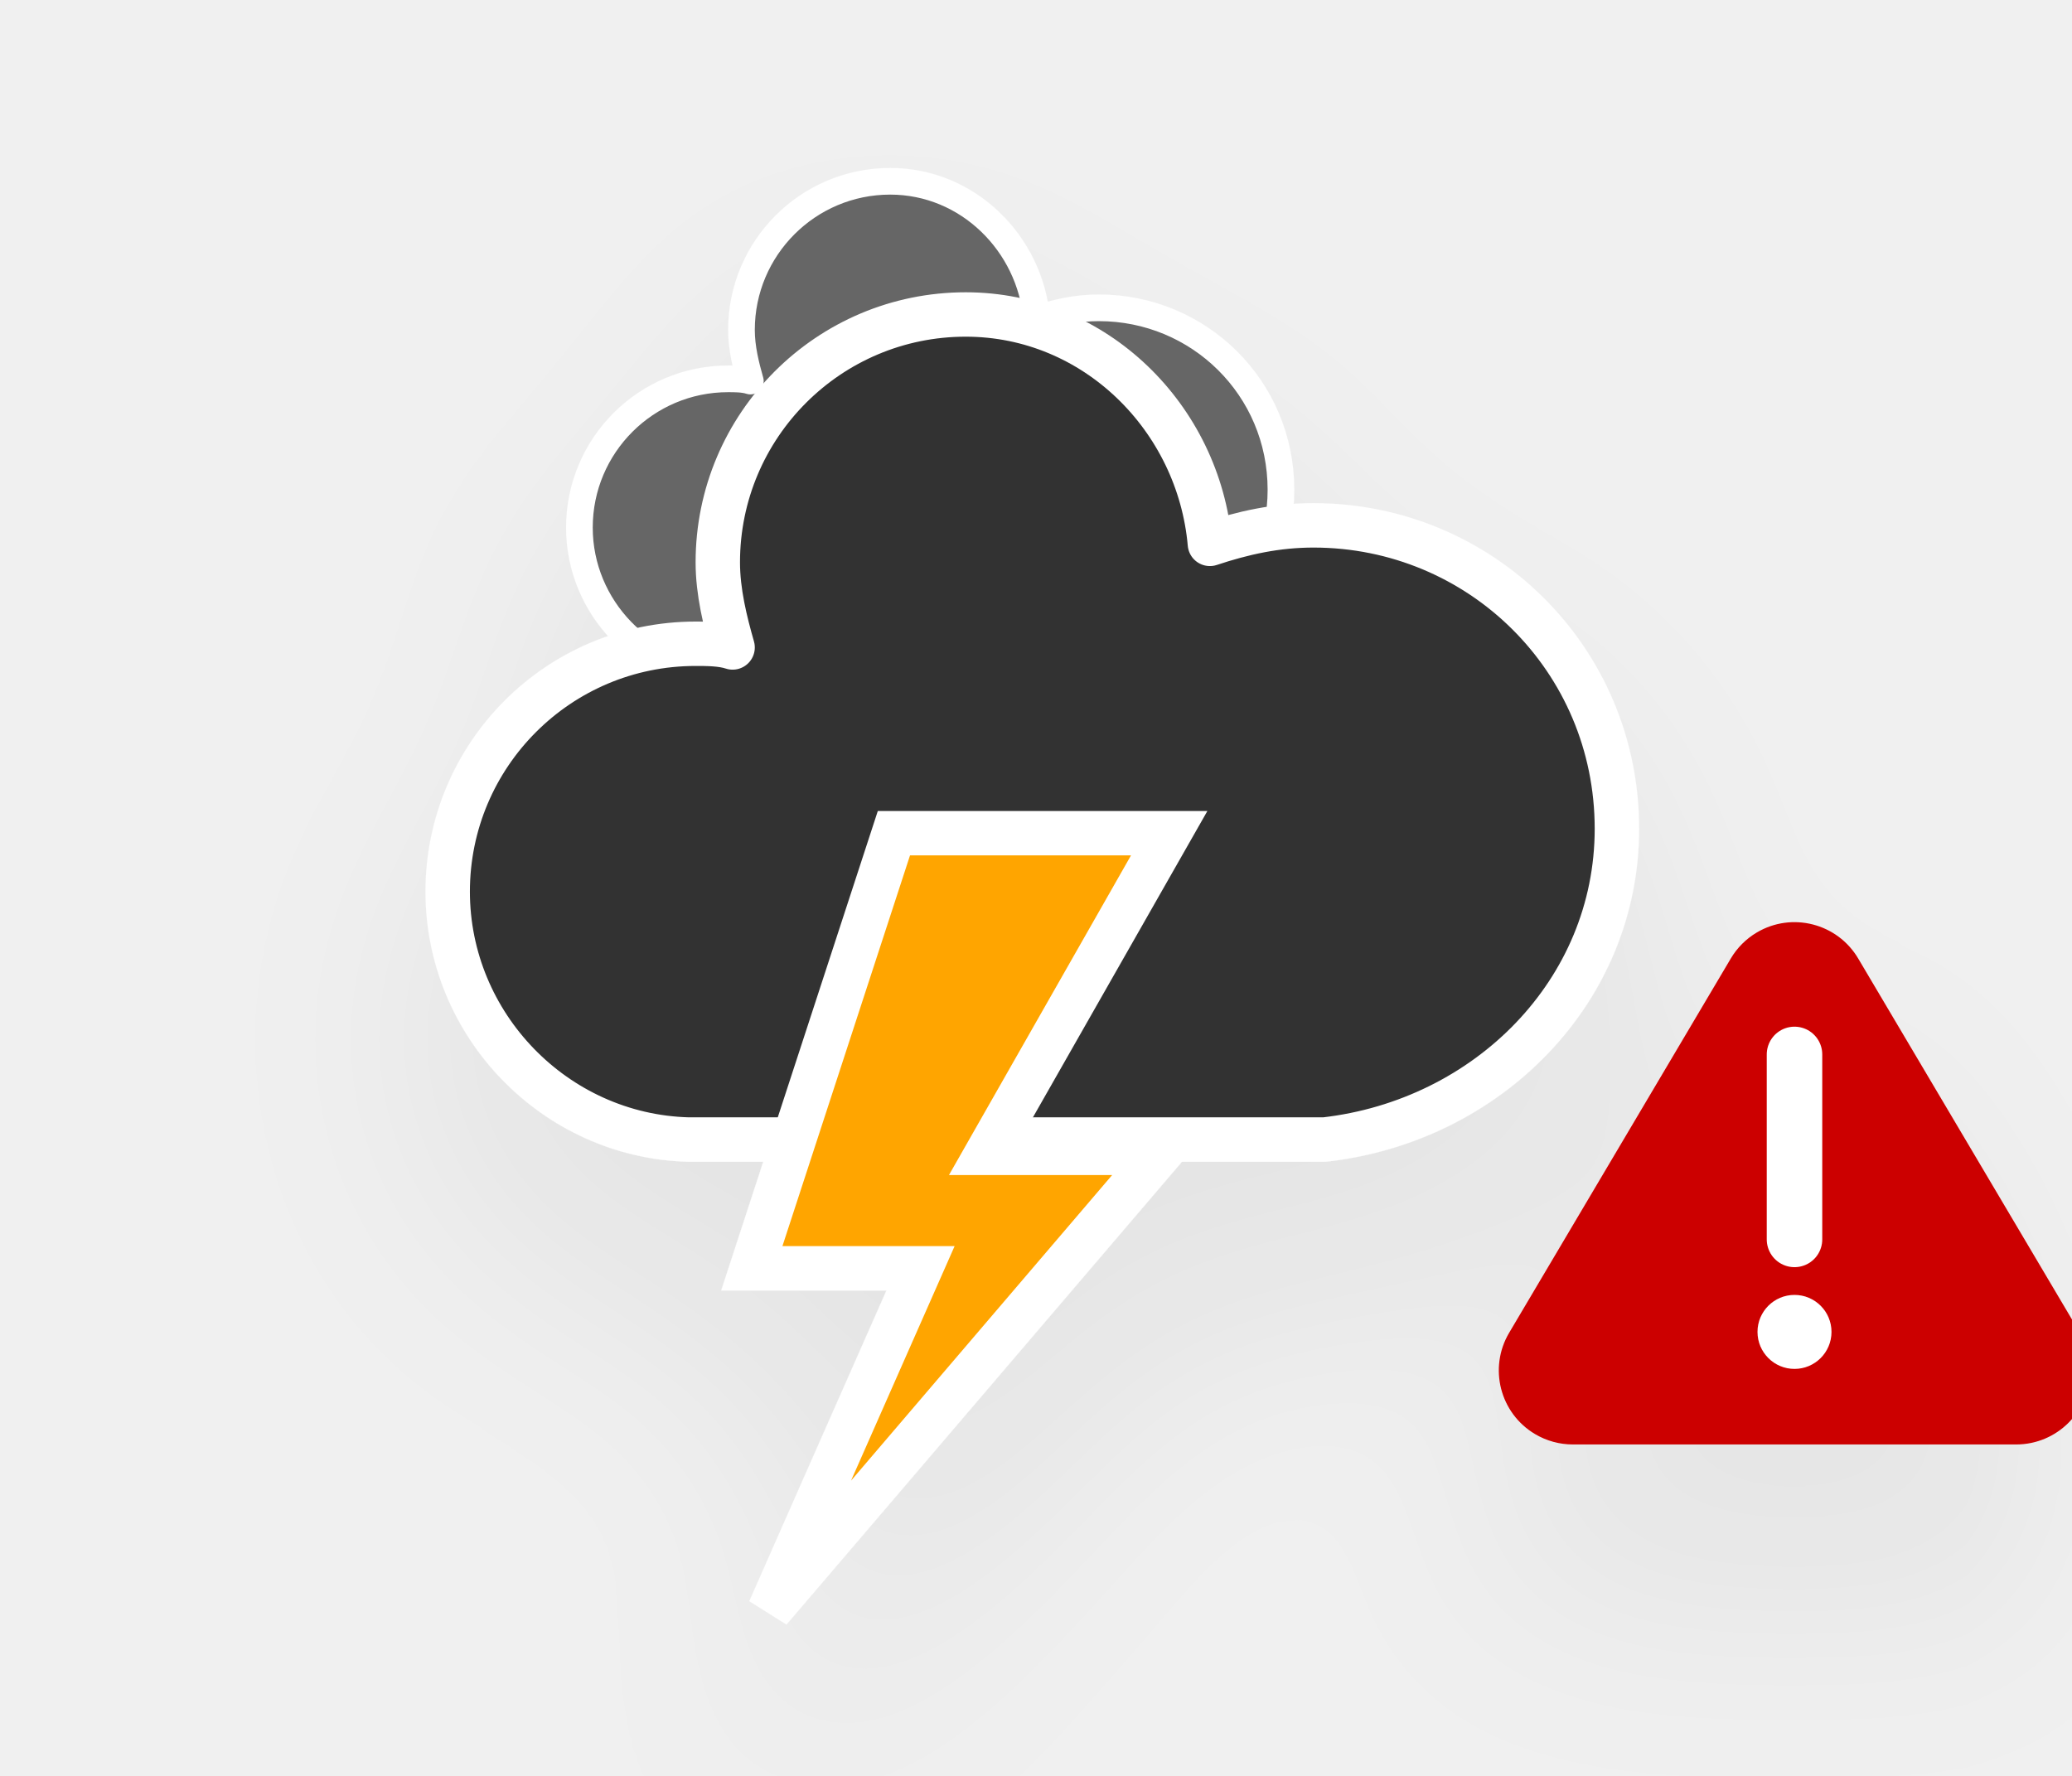
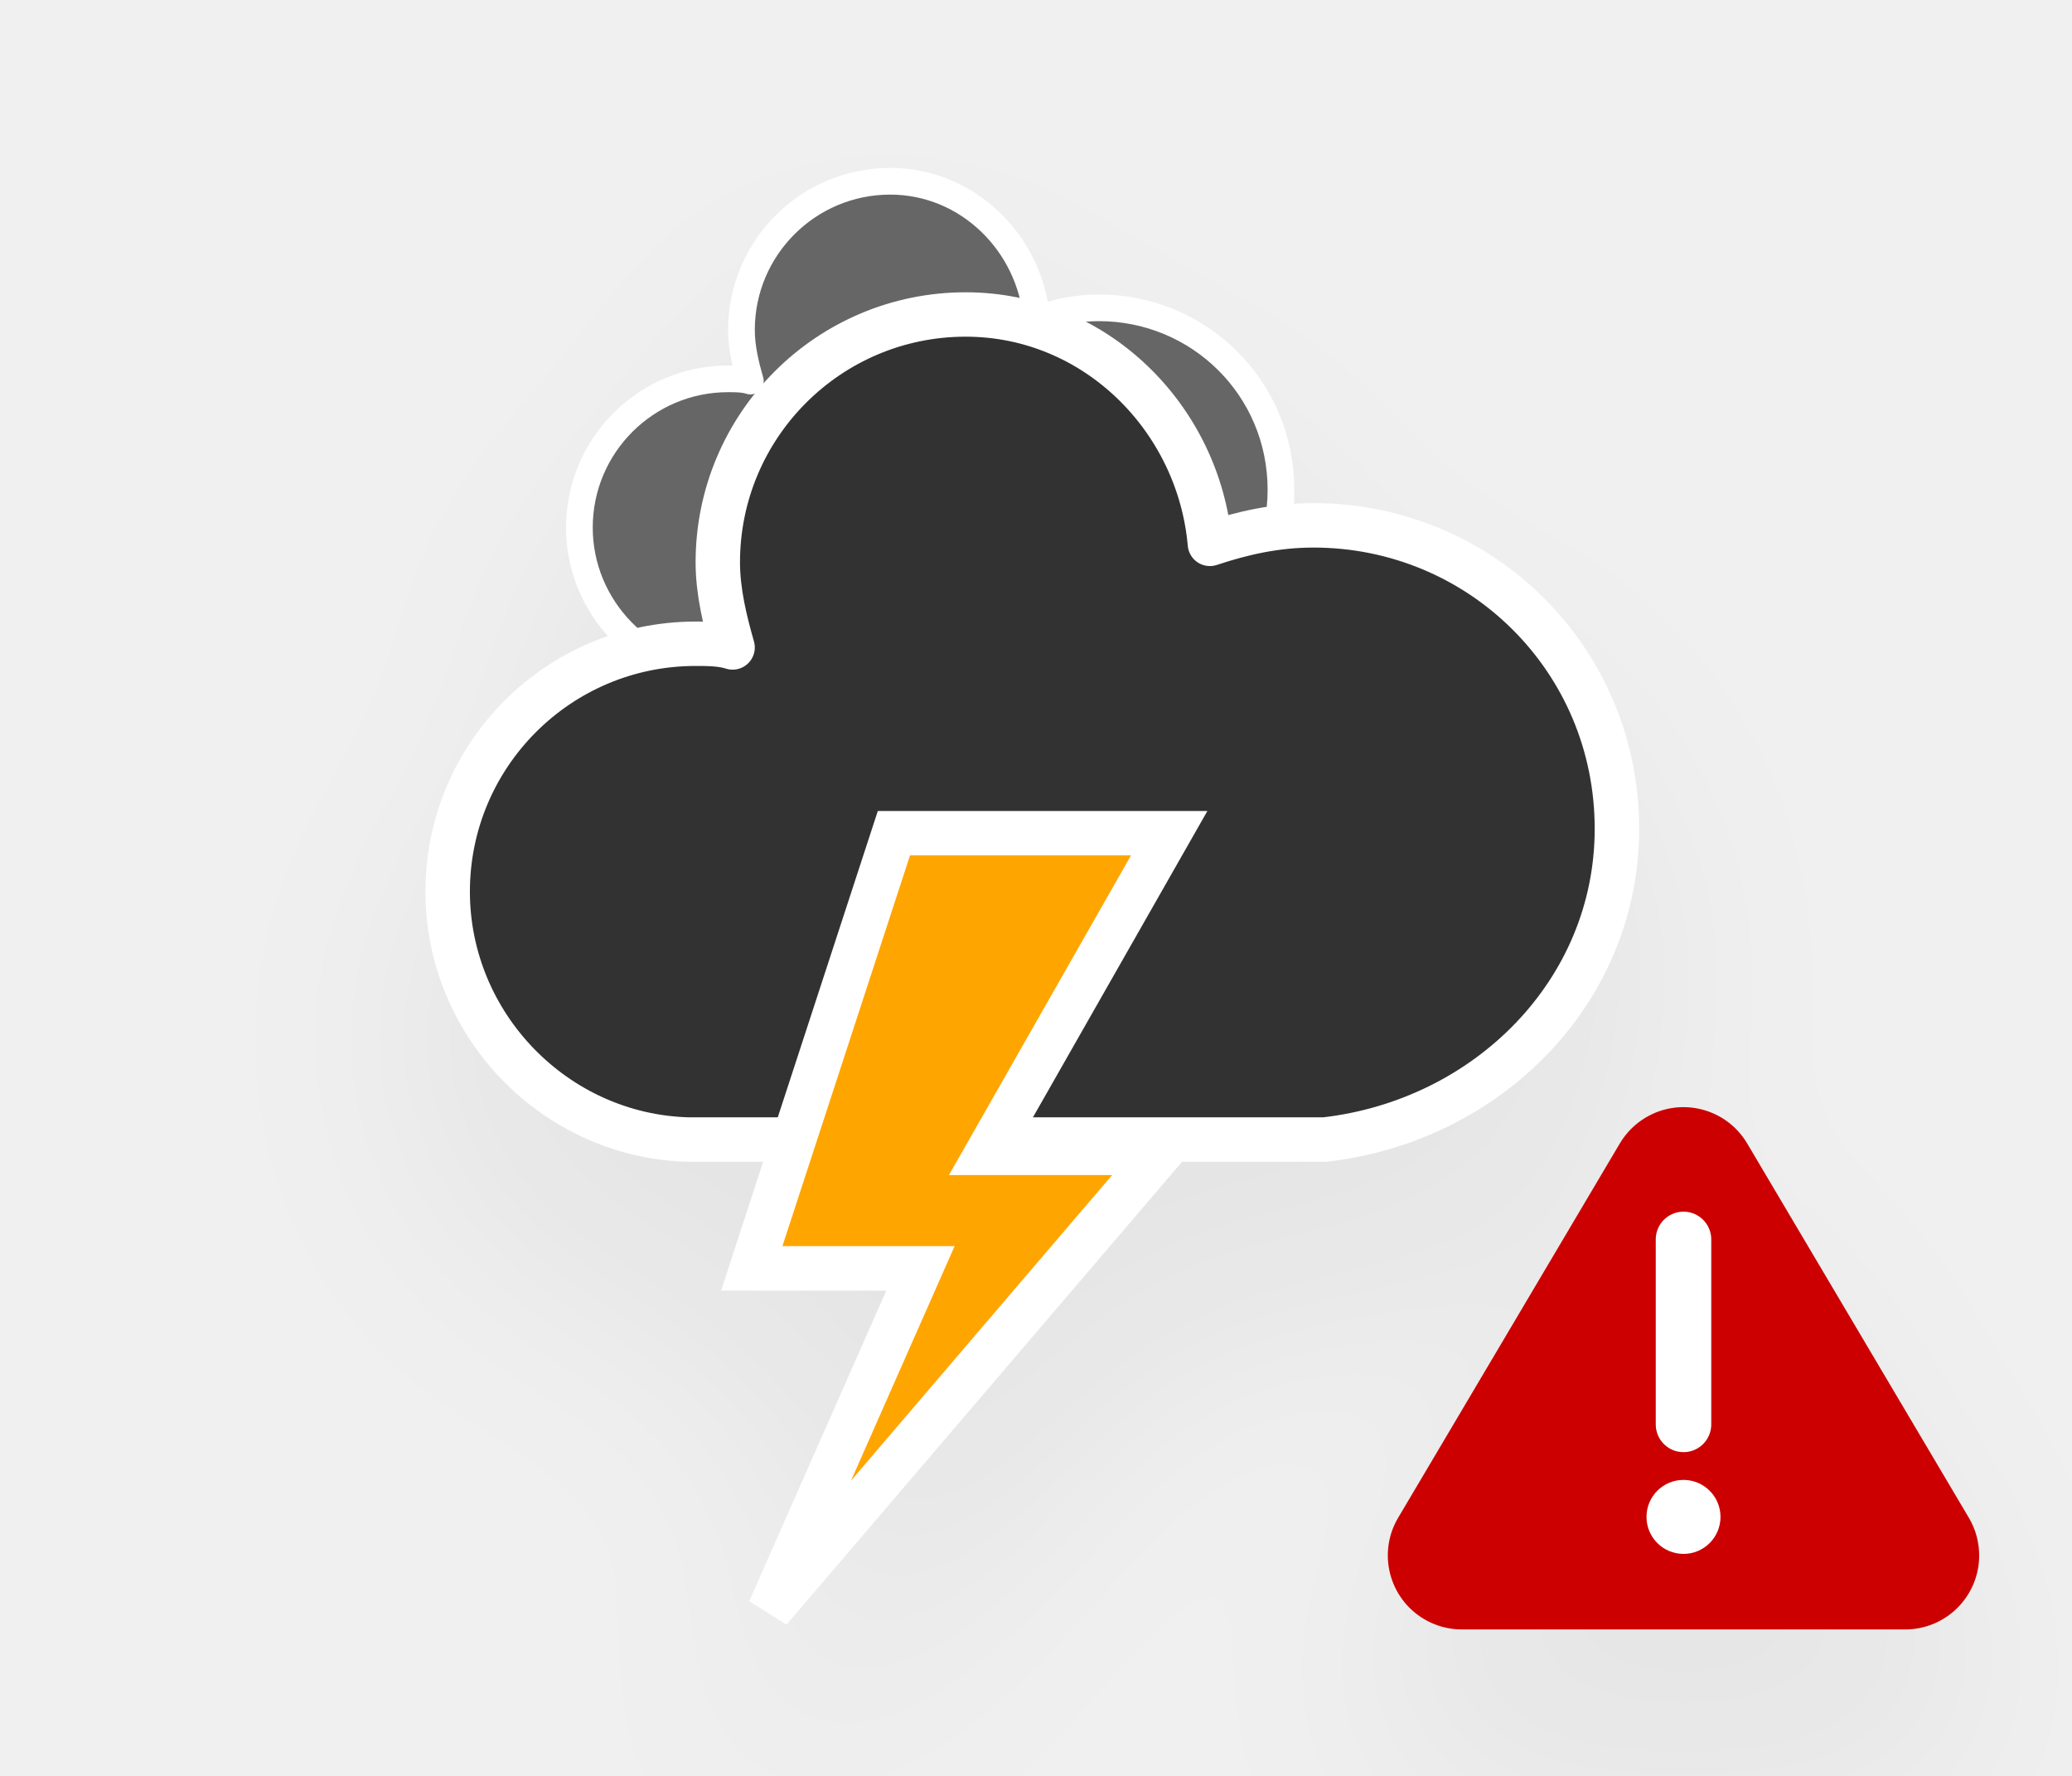
<svg xmlns="http://www.w3.org/2000/svg" width="56" height="48" version="1.1">
  <defs>
    <filter id="blur" x="-.176" y="-.196" width="1.338" height="1.496">
      <feGaussianBlur in="SourceAlpha" stdDeviation="3" />
      <feOffset dx="0" dy="4" result="offsetblur" />
      <feComponentTransfer>
        <feFuncA slope="0.05" type="linear" />
      </feComponentTransfer>
      <feMerge>
        <feMergeNode />
        <feMergeNode in="SourceGraphic" />
      </feMerge>
    </filter>
    <style type="text/css">
+             
            /*
** CLOUDS
*/

            @keyframes am-weather-cloud-1 {
                0% {
                    -webkit-transform: translate(-5px, 0px);
                    -moz-transform: translate(-5px, 0px);
                    -ms-transform: translate(-5px, 0px);
                    transform: translate(-5px, 0px);
                }

                50% {
                    -webkit-transform: translate(10px, 0px);
                    -moz-transform: translate(10px, 0px);
                    -ms-transform: translate(10px, 0px);
                    transform: translate(10px, 0px);
                }

                100% {
                    -webkit-transform: translate(-5px, 0px);
                    -moz-transform: translate(-5px, 0px);
                    -ms-transform: translate(-5px, 0px);
                    transform: translate(-5px, 0px);
                }
            }

            .am-weather-cloud-1 {
                -webkit-animation-name: am-weather-cloud-1;
                -moz-animation-name: am-weather-cloud-1;
                animation-name: am-weather-cloud-1;
                -webkit-animation-duration: 7s;
                -moz-animation-duration: 7s;
                animation-duration: 7s;
                -webkit-animation-timing-function: linear;
                -moz-animation-timing-function: linear;
                animation-timing-function: linear;
                -webkit-animation-iteration-count: infinite;
                -moz-animation-iteration-count: infinite;
                animation-iteration-count: infinite;
            }

            @keyframes am-weather-cloud-2 {
                0% {
                    -webkit-transform: translate(0px, 0px);
                    -moz-transform: translate(0px, 0px);
                    -ms-transform: translate(0px, 0px);
                    transform: translate(0px, 0px);
                }

                50% {
                    -webkit-transform: translate(2px, 0px);
                    -moz-transform: translate(2px, 0px);
                    -ms-transform: translate(2px, 0px);
                    transform: translate(2px, 0px);
                }

                100% {
                    -webkit-transform: translate(0px, 0px);
                    -moz-transform: translate(0px, 0px);
                    -ms-transform: translate(0px, 0px);
                    transform: translate(0px, 0px);
                }
            }

            .am-weather-cloud-2 {
                -webkit-animation-name: am-weather-cloud-2;
                -moz-animation-name: am-weather-cloud-2;
                animation-name: am-weather-cloud-2;
                -webkit-animation-duration: 3s;
                -moz-animation-duration: 3s;
                animation-duration: 3s;
                -webkit-animation-timing-function: linear;
                -moz-animation-timing-function: linear;
                animation-timing-function: linear;
                -webkit-animation-iteration-count: infinite;
                -moz-animation-iteration-count: infinite;
                animation-iteration-count: infinite;
            }
+ 
            /*
** STROKE
*/

            @keyframes am-weather-stroke {
                0% {
                    -webkit-transform: translate(0.0px, 0.0px);
                    -moz-transform: translate(0.0px, 0.0px);
                    -ms-transform: translate(0.0px, 0.0px);
                    transform: translate(0.0px, 0.0px);
                }

                2% {
                    -webkit-transform: translate(0.3px, 0.0px);
                    -moz-transform: translate(0.3px, 0.0px);
                    -ms-transform: translate(0.3px, 0.0px);
                    transform: translate(0.3px, 0.0px);
                }

                4% {
                    -webkit-transform: translate(0.0px, 0.0px);
                    -moz-transform: translate(0.0px, 0.0px);
                    -ms-transform: translate(0.0px, 0.0px);
                    transform: translate(0.0px, 0.0px);
                }

                6% {
                    -webkit-transform: translate(0.5px, 0.4px);
                    -moz-transform: translate(0.5px, 0.4px);
                    -ms-transform: translate(0.5px, 0.4px);
                    transform: translate(0.5px, 0.4px);
                }

                8% {
                    -webkit-transform: translate(0.0px, 0.0px);
                    -moz-transform: translate(0.0px, 0.0px);
                    -ms-transform: translate(0.0px, 0.0px);
                    transform: translate(0.0px, 0.0px);
                }

                10% {
                    -webkit-transform: translate(0.3px, 0.0px);
                    -moz-transform: translate(0.3px, 0.0px);
                    -ms-transform: translate(0.3px, 0.0px);
                    transform: translate(0.3px, 0.0px);
                }

                12% {
                    -webkit-transform: translate(0.0px, 0.0px);
                    -moz-transform: translate(0.0px, 0.0px);
                    -ms-transform: translate(0.0px, 0.0px);
                    transform: translate(0.0px, 0.0px);
                }

                14% {
                    -webkit-transform: translate(0.3px, 0.0px);
                    -moz-transform: translate(0.3px, 0.0px);
                    -ms-transform: translate(0.3px, 0.0px);
                    transform: translate(0.3px, 0.0px);
                }

                16% {
                    -webkit-transform: translate(0.0px, 0.0px);
                    -moz-transform: translate(0.0px, 0.0px);
                    -ms-transform: translate(0.0px, 0.0px);
                    transform: translate(0.0px, 0.0px);
                }

                18% {
                    -webkit-transform: translate(0.3px, 0.0px);
                    -moz-transform: translate(0.3px, 0.0px);
                    -ms-transform: translate(0.3px, 0.0px);
                    transform: translate(0.3px, 0.0px);
                }

                20% {
                    -webkit-transform: translate(0.0px, 0.0px);
                    -moz-transform: translate(0.0px, 0.0px);
                    -ms-transform: translate(0.0px, 0.0px);
                    transform: translate(0.0px, 0.0px);
                }

                22% {
                    -webkit-transform: translate(1px, 0.0px);
                    -moz-transform: translate(1px, 0.0px);
                    -ms-transform: translate(1px, 0.0px);
                    transform: translate(1px, 0.0px);
                }

                24% {
                    -webkit-transform: translate(0.0px, 0.0px);
                    -moz-transform: translate(0.0px, 0.0px);
                    -ms-transform: translate(0.0px, 0.0px);
                    transform: translate(0.0px, 0.0px);
                }

                26% {
                    -webkit-transform: translate(-1px, 0.0px);
                    -moz-transform: translate(-1px, 0.0px);
                    -ms-transform: translate(-1px, 0.0px);
                    transform: translate(-1px, 0.0px);
                }

                28% {
                    -webkit-transform: translate(0.0px, 0.0px);
                    -moz-transform: translate(0.0px, 0.0px);
                    -ms-transform: translate(0.0px, 0.0px);
                    transform: translate(0.0px, 0.0px);
                }

                40% {
                    fill: orange;
                    -webkit-transform: translate(0.0px, 0.0px);
                    -moz-transform: translate(0.0px, 0.0px);
                    -ms-transform: translate(0.0px, 0.0px);
                    transform: translate(0.0px, 0.0px);
                }

                65% {
                    fill: white;
                    -webkit-transform: translate(-1px, 5.0px);
                    -moz-transform: translate(-1px, 5.0px);
                    -ms-transform: translate(-1px, 5.0px);
                    transform: translate(-1px, 5.0px);
                }
+ 
                61% {
                    fill: orange;
                }

                100% {
                    -webkit-transform: translate(0.0px, 0.0px);
                    -moz-transform: translate(0.0px, 0.0px);
                    -ms-transform: translate(0.0px, 0.0px);
                    transform: translate(0.0px, 0.0px);
                }
            }

            .am-weather-stroke {
                -webkit-animation-name: am-weather-stroke;
                -moz-animation-name: am-weather-stroke;
                animation-name: am-weather-stroke;
                -webkit-animation-duration: 1.11s;
                -moz-animation-duration: 1.11s;
                animation-duration: 1.11s;
                -webkit-animation-timing-function: linear;
                -moz-animation-timing-function: linear;
                animation-timing-function: linear;
                -webkit-animation-iteration-count: infinite;
                -moz-animation-iteration-count: infinite;
                animation-iteration-count: infinite;
            }

            @keyframes error {
                0% {
                    fill: #cc0000;
                }

                50% {
                    fill: #ff0000;
                }

                100% {
                    fill: #cc0000;
                }
            }

            #Shape {
                -webkit-animation-name: error;
                -moz-animation-name: error;
                animation-name: error;
                -webkit-animation-duration: 1s;
                -moz-animation-duration: 1s;
                animation-duration: 1s;
                -webkit-animation-timing-function: linear;
                -moz-animation-timing-function: linear;
                animation-timing-function: linear;
                -webkit-animation-iteration-count: infinite;
                -moz-animation-iteration-count: infinite;
                animation-iteration-count: infinite;
            }
- 
-             </style>
+             
+         </style>
  </defs>
-   <g id="thunder" transform="translate(-4,-12)" filter="url(#blur)">
-     <g transform="translate(20,10)">
-       <g class="am-weather-cloud-1" style="-moz-animation-duration:7s;-moz-animation-iteration-count:infinite;-moz-animation-name:am-weather-cloud-1;-moz-animation-timing-function:linear;-webkit-animation-duration:7s;-webkit-animation-iteration-count:infinite;-webkit-animation-name:am-weather-cloud-1;-webkit-animation-timing-function:linear">
-         <path transform="matrix(.6 0 0 .6 -10 -6)" d="m47.7 35.4c0-4.6-3.7-8.2-8.2-8.2-1 0-1.9 0.2-2.8 0.5-0.3-3.4-3.1-6.2-6.6-6.2-3.7 0-6.7 3-6.7 6.7 0 0.8 0.2 1.6 0.4 2.3-0.3-0.1-0.7-0.1-1-0.1-3.7 0-6.7 3-6.7 6.7 0 3.6 2.9 6.6 6.5 6.7h17.2c4.4-0.5 7.9-4 7.9-8.4z" fill="#666" stroke="#fff" stroke-linejoin="round" stroke-width="1.2" />
-       </g>
-       <path transform="translate(-20,-11)" d="m47.7 35.4c0-4.6-3.7-8.2-8.2-8.2-1 0-1.9 0.2-2.8 0.5-0.3-3.4-3.1-6.2-6.6-6.2-3.7 0-6.7 3-6.7 6.7 0 0.8 0.2 1.6 0.4 2.3-0.3-0.1-0.7-0.1-1-0.1-3.7 0-6.7 3-6.7 6.7 0 3.6 2.9 6.6 6.5 6.7h17.2c4.4-0.5 7.9-4 7.9-8.4z" fill="#333" stroke="#fff" stroke-linejoin="round" stroke-width="1.2" />
-       <g transform="matrix(1.2,0,0,1.2,-9,28)">
-         <polygon class="am-weather-stroke" points="11.1 6.9 14.3 -2.9 20.5 -2.9 16.4 4.3 20.3 4.3 11.5 14.6 14.9 6.9" fill="#ffa500" stroke="#fff" style="-moz-animation-duration:1.11s;-moz-animation-iteration-count:infinite;-moz-animation-name:am-weather-stroke;-moz-animation-timing-function:linear;-webkit-animation-duration:1.11s;-webkit-animation-iteration-count:infinite;-webkit-animation-name:am-weather-stroke;-webkit-animation-timing-function:linear" />
-       </g>
-       <g id="error" transform="translate(23,25)">
-         <path id="Shape" d="m7.779 2.906-5.991 10.117c-0.563 0.95-0.249 2.177 0.702 2.74 0.309 0.183 0.661 0.279 1.019 0.279h11.982c1.105 0 2-0.895 2-2 0-0.359-0.096-0.711-0.279-1.019l-5.991-10.117c-0.563-0.95-1.79-1.265-2.74-0.702-0.289 0.171-0.531 0.413-0.702 0.702z" fill="#c00" style="-moz-animation-duration:1s;-moz-animation-iteration-count:infinite;-moz-animation-name:error;-moz-animation-timing-function:linear;-webkit-animation-duration:1s;-webkit-animation-iteration-count:infinite;-webkit-animation-name:error;-webkit-animation-timing-function:linear" />
-         <path id="Line" d="m9.5 10.5v-5" stroke="#fff" stroke-linecap="round" stroke-width="1.5" />
-         <circle id="Oval" cx="9.5" cy="13" r="1" fill="#fff" />
-       </g>
+   <g id="thunder" transform="translate(16,-2)" filter="url(#blur)">
+     <g class="am-weather-cloud-1" style="-moz-animation-duration:7s;-moz-animation-iteration-count:infinite;-moz-animation-name:am-weather-cloud-1;-moz-animation-timing-function:linear;-webkit-animation-duration:7s;-webkit-animation-iteration-count:infinite;-webkit-animation-name:am-weather-cloud-1;-webkit-animation-timing-function:linear">
+       <path transform="matrix(.6 0 0 .6 -10 -6)" d="m47.7 35.4c0-4.6-3.7-8.2-8.2-8.2-1 0-1.9 0.2-2.8 0.5-0.3-3.4-3.1-6.2-6.6-6.2-3.7 0-6.7 3-6.7 6.7 0 0.8 0.2 1.6 0.4 2.3-0.3-0.1-0.7-0.1-1-0.1-3.7 0-6.7 3-6.7 6.7 0 3.6 2.9 6.6 6.5 6.7h17.2c4.4-0.5 7.9-4 7.9-8.4z" fill="#666" stroke="#fff" stroke-linejoin="round" stroke-width="1.2" />
+     </g>
+     <path transform="translate(-20,-11)" d="m47.7 35.4c0-4.6-3.7-8.2-8.2-8.2-1 0-1.9 0.2-2.8 0.5-0.3-3.4-3.1-6.2-6.6-6.2-3.7 0-6.7 3-6.7 6.7 0 0.8 0.2 1.6 0.4 2.3-0.3-0.1-0.7-0.1-1-0.1-3.7 0-6.7 3-6.7 6.7 0 3.6 2.9 6.6 6.5 6.7h17.2c4.4-0.5 7.9-4 7.9-8.4z" fill="#333" stroke="#fff" stroke-linejoin="round" stroke-width="1.2" />
+     <g transform="matrix(1.2,0,0,1.2,-9,28)">
+       <polygon class="am-weather-stroke" points="11.1 6.9 14.3 -2.9 20.5 -2.9 16.4 4.3 20.3 4.3 11.5 14.6 14.9 6.9" fill="#ffa500" stroke="#fff" style="-moz-animation-duration:1.11s;-moz-animation-iteration-count:infinite;-moz-animation-name:am-weather-stroke;-moz-animation-timing-function:linear;-webkit-animation-duration:1.11s;-webkit-animation-iteration-count:infinite;-webkit-animation-name:am-weather-stroke;-webkit-animation-timing-function:linear" />
+     </g>
+     <g class="warning" transform="translate(20,30)">
+       <path d="m7.779 2.906-5.991 10.117c-0.563 0.95-0.249 2.177 0.702 2.74 0.309 0.183 0.661 0.279 1.019 0.279h11.982c1.105 0 2-0.895 2-2 0-0.359-0.096-0.711-0.279-1.019l-5.991-10.117c-0.563-0.95-1.79-1.265-2.74-0.702-0.289 0.171-0.531 0.413-0.702 0.702z" fill="#c00" />
+       <path d="m9.5 10.5v-5" stroke="#fff" stroke-linecap="round" stroke-width="1.5" />
+       <circle cx="9.5" cy="13" r="1" fill="#fff" />
    </g>
  </g>
</svg>
